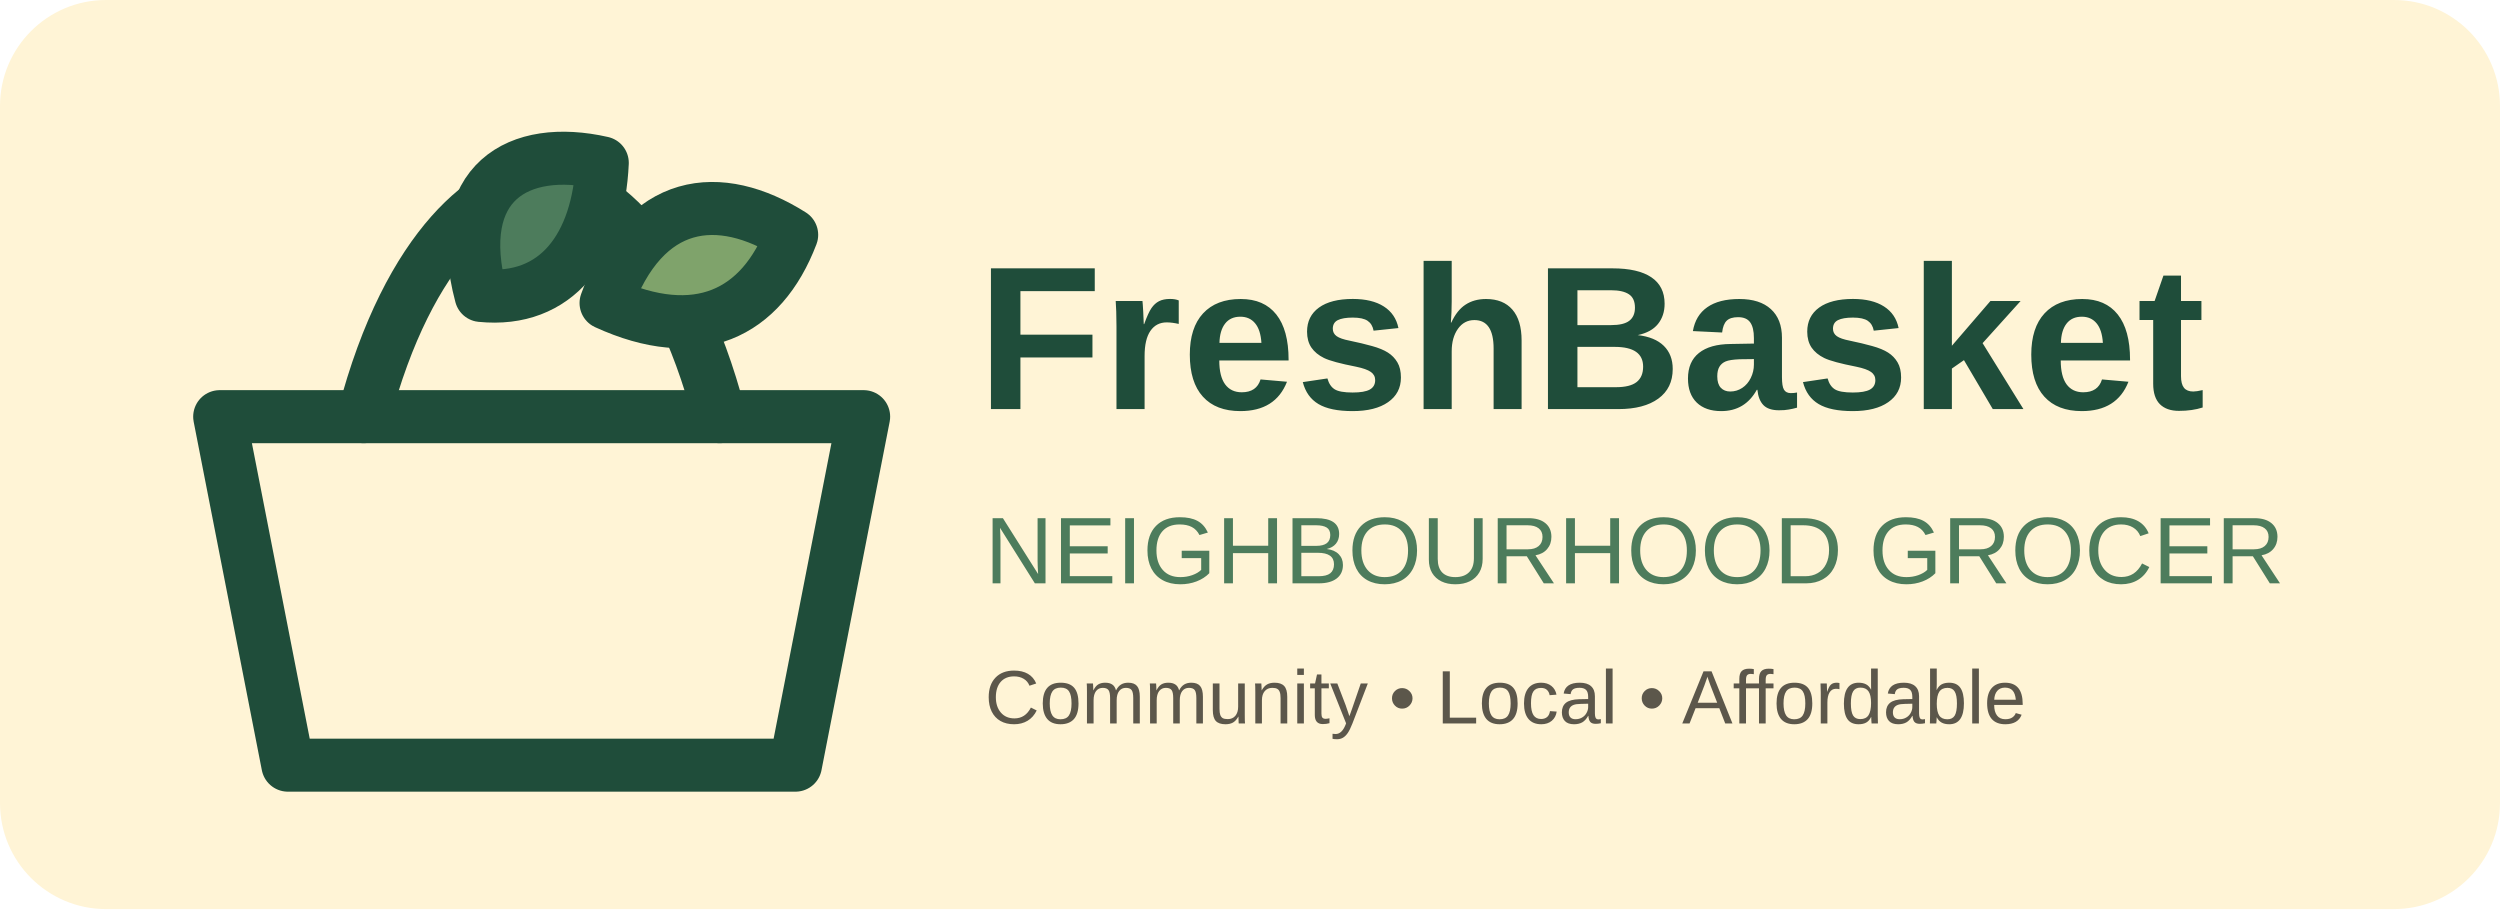
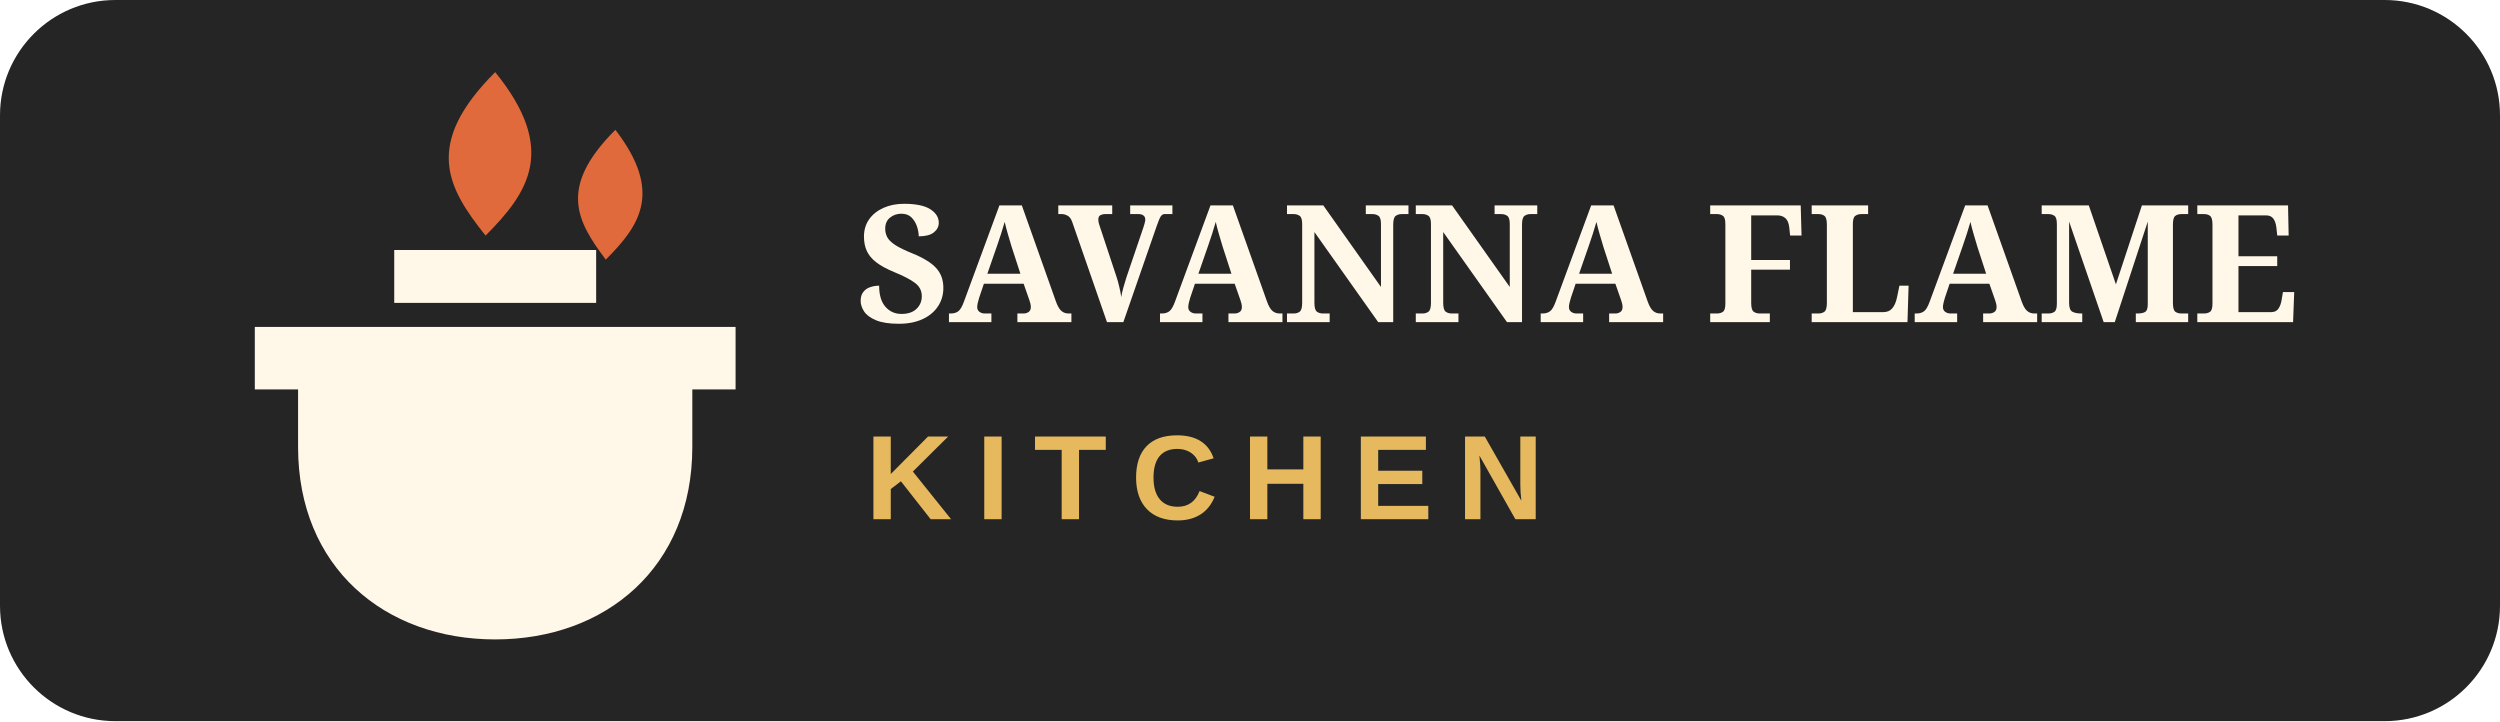
- <svg xmlns="http://www.w3.org/2000/svg" width="660" height="240" viewBox="0 0 660 240" role="img" aria-labelledby="title desc">
-   <rect width="660" height="240" rx="28" fill="#fff4d6" />
-   <g transform="translate(34 36)" fill="none" stroke="#1f4d3a" stroke-width="14" stroke-linecap="round" stroke-linejoin="round">
-     <path d="M24 74h170l-18 92H42z" />
-     <path d="M62 74c12-46 34-62 47-62s35 16 47 62" />
-     <path d="M93 42c-8-30 10-40 32-35-1 22-12 37-32 35z" fill="#4d7c5c" />
-     <path d="M126 44c10-28 30-30 49-18-8 21-25 29-49 18z" fill="#7fa36b" />
-   </g>
-   <text x="258" y="108" font-family="Arial, sans-serif" font-size="54" font-weight="700" fill="#1f4d3a">FreshBasket</text>
-   <text x="260" y="154" font-family="Arial, sans-serif" font-size="25" fill="#4d7c5c">NEIGHBOURHOOD GROCER</text>
-   <text x="260" y="191" font-family="Arial, sans-serif" font-size="20" fill="#5c574b">Community • Local • Affordable</text>
+ <svg xmlns="http://www.w3.org/2000/svg" viewBox="0 0 520 150" role="img" aria-labelledby="title desc">
+   <rect width="520" height="150" rx="24" fill="#252525" />
+   <path d="M62 75h82v18c0 25-18 40-41 40S62 118 62 93z" fill="#fff7e8" />
+   <path d="M53 68h100v13H53zM82 52h42v11H82z" fill="#fff7e8" />
+   <path d="M103 15c13 16 7 25-2 34-8-10-13-19 2-34zm25 12c10 13 5 20-2 27-6-8-10-15 2-27z" fill="#e06a3b" />
+   <text x="178" y="67" fill="#fff7e8" font-family="Georgia,serif" font-size="34" font-weight="700">SAVANNA FLAME</text>
+   <text x="180" y="108" fill="#e6b95e" font-family="Arial,sans-serif" font-size="25" font-weight="700" letter-spacing="5">KITCHEN</text>
</svg>
